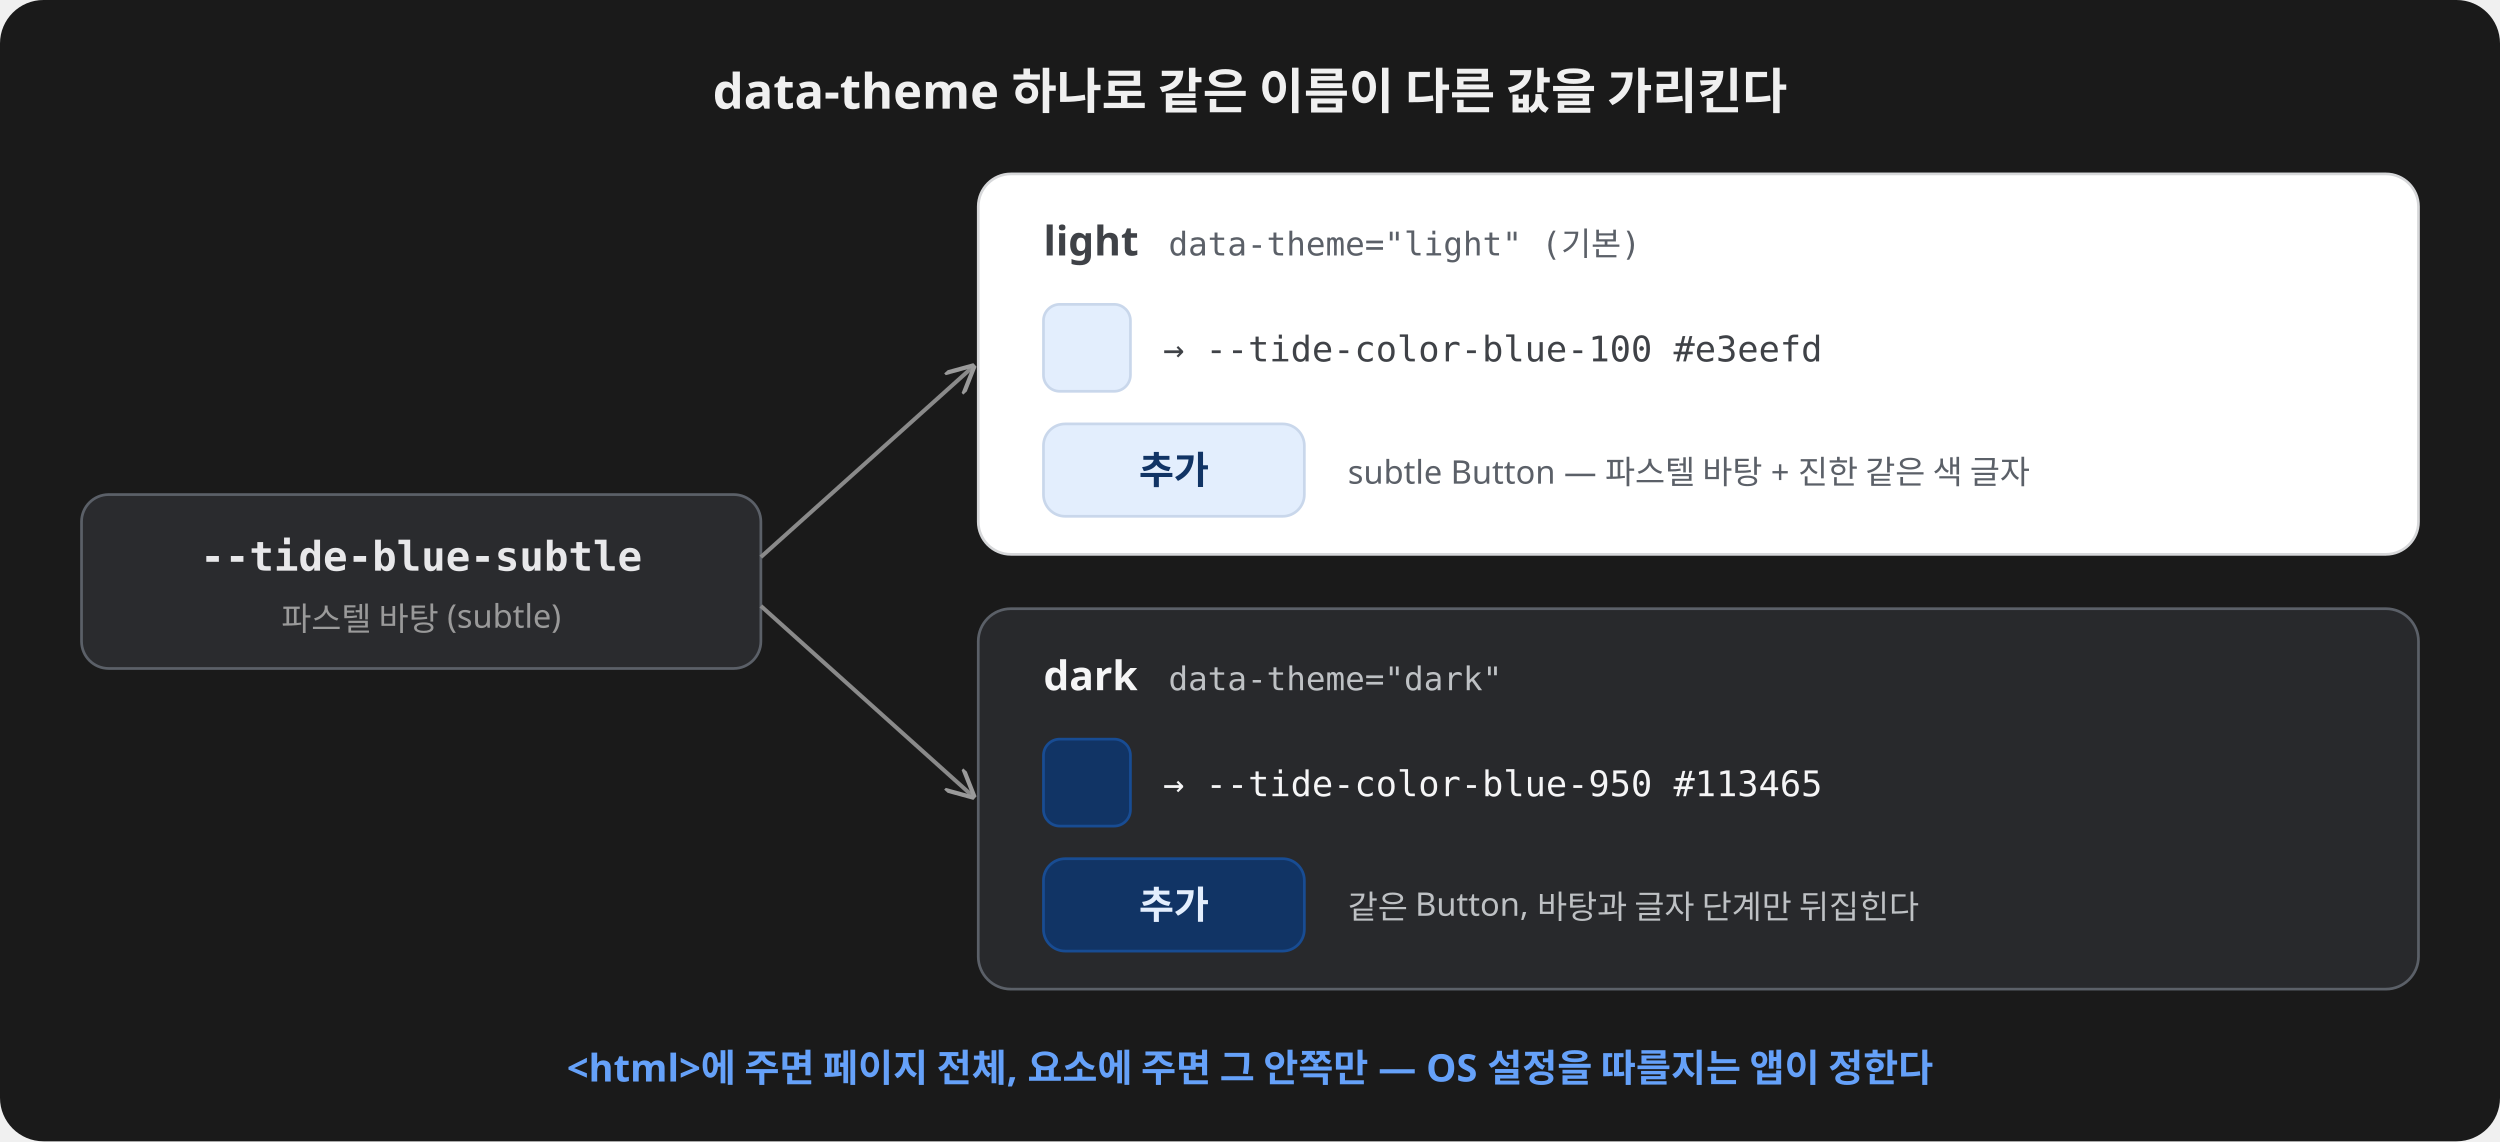
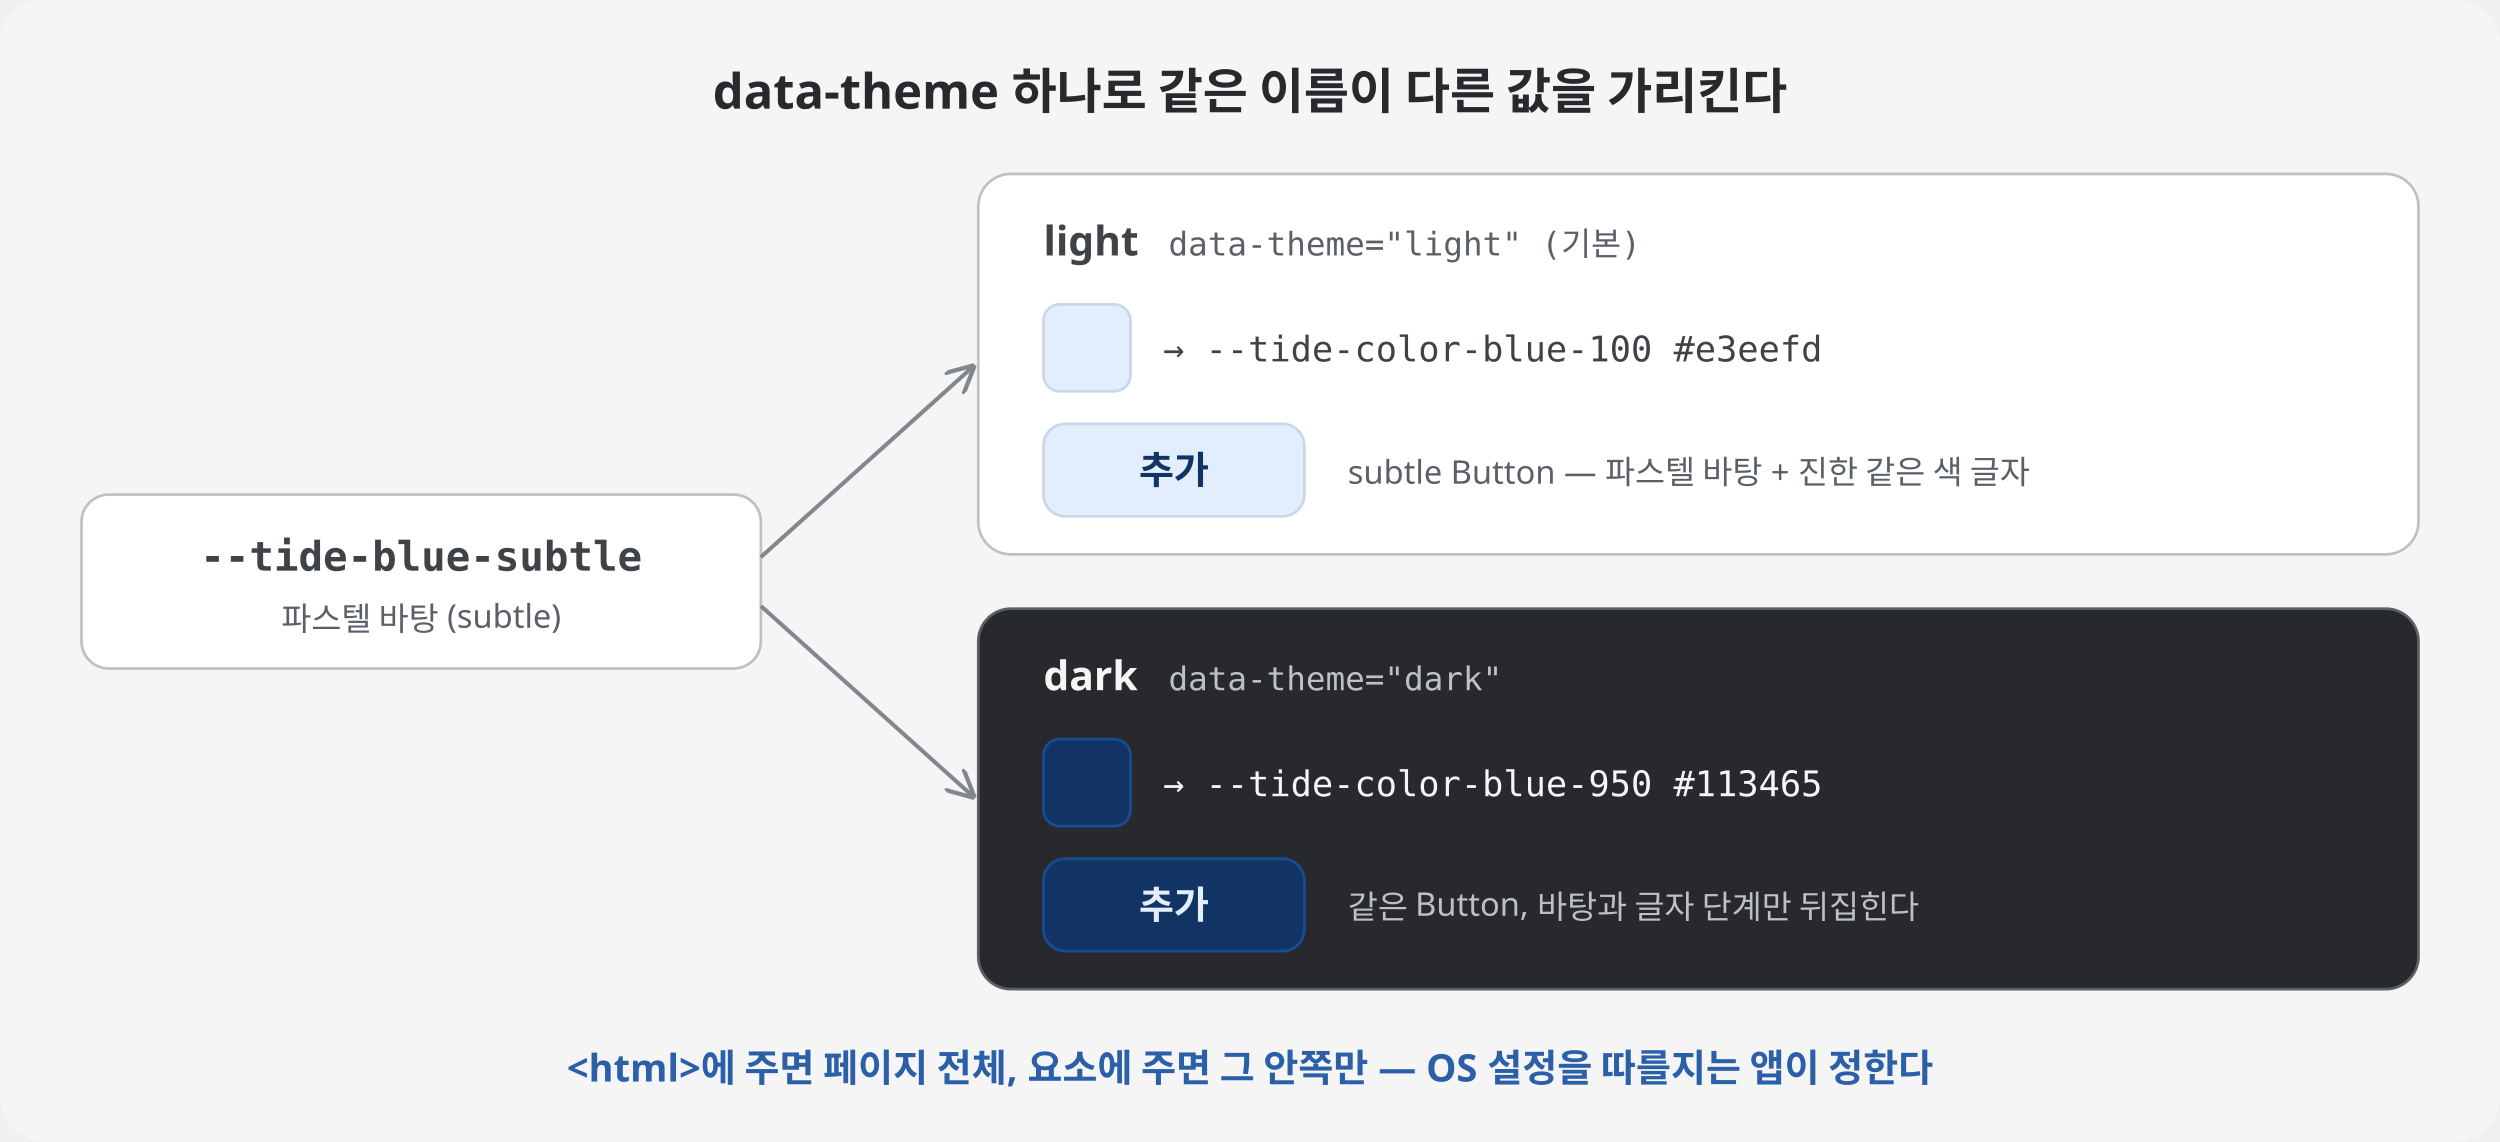
<svg xmlns="http://www.w3.org/2000/svg" viewBox="0 0 920 420" width="920" height="420" font-family="Pretendard, 'Apple SD Gothic Neo', 'Noto Sans KR', sans-serif">
+   <style>
+     .bg { fill: #f5f5f6; }
+     .title { fill: #28292c; }
+     .t2 { fill: #5b6068; }
+     .note { fill: #2b5fa8; }
+     .ln { fill: none; stroke: #82878e; }
+     .box { fill: #ffffff; stroke: #bec1c4; }
+     .mono { fill: #3f4247; }
+     @media (prefers-color-scheme: dark) {
+       .bg { fill: #1a1a1a; }
+       .title { fill: #f0f0f0; }
+       .t2 { fill: #9a9a9a; }
+       .note { fill: #65a1f9; }
+       .ln { stroke: #8a8a8a; }
+       .box { fill: #2a2b2e; stroke: #5b6068; }
+       .mono { fill: #e8e8ea; }
+     }
+   </style>
  <defs>
    <marker id="arrow" viewBox="0 0 10 10" refX="9" refY="5" markerWidth="7" markerHeight="7" orient="auto-start-reverse">
-       <path d="M0,0 L10,5 L0,10" fill="none" stroke="#9a9a9a" stroke-width="1.5" />
+       <path class="ln" d="M0,0 L10,5 L0,10" stroke-width="1.5" />
    </marker>
  </defs>
-   <rect width="920" height="420" rx="16" fill="#1a1a1a" />
-   <text x="460" y="40" fill="#f0f0f0" font-size="18" font-weight="700" text-anchor="middle">data-theme 하나로 같은 이름이 다른 값을 가리킨다</text>
-   <rect x="30" y="182" width="250" height="64" rx="10" fill="#2a2b2e" stroke="#5b6068" />
-   <text x="155" y="210" fill="#e8e8ea" font-size="15" font-weight="700" text-anchor="middle" font-family="ui-monospace, Menlo, monospace">--tide-blue-subtle</text>
-   <text x="155" y="232" fill="#9a9a9a" font-size="12" text-anchor="middle">파스텔 바탕 (subtle)</text>
-   <line x1="280" y1="205" x2="358" y2="135" stroke="#8a8a8a" stroke-width="1.5" marker-end="url(#arrow)" />
-   <line x1="280" y1="223" x2="358" y2="293" stroke="#8a8a8a" stroke-width="1.5" marker-end="url(#arrow)" />
-   <rect x="360" y="64" width="530" height="140" rx="12" fill="#ffffff" stroke="#d7d8da" />
+   <rect class="bg" width="920" height="420" rx="16" />
+   <text class="title" x="460" y="40" font-size="18" font-weight="700" text-anchor="middle">data-theme 하나로 같은 이름이 다른 값을 가리킨다</text>
+   <rect class="box" x="30" y="182" width="250" height="64" rx="10" />
+   <text class="mono" x="155" y="210" font-size="15" font-weight="700" text-anchor="middle" font-family="ui-monospace, Menlo, monospace">--tide-blue-subtle</text>
+   <text class="t2" x="155" y="232" font-size="12" text-anchor="middle">파스텔 바탕 (subtle)</text>
+   <line class="ln" x1="280" y1="205" x2="358" y2="135" stroke-width="1.5" marker-end="url(#arrow)" />
+   <line class="ln" x1="280" y1="223" x2="358" y2="293" stroke-width="1.5" marker-end="url(#arrow)" />
+   <rect x="360" y="64" width="530" height="140" rx="12" fill="#ffffff" stroke="#bec1c4" />
  <text x="384" y="94" fill="#3f4247" font-size="15" font-weight="700">light</text>
  <text x="430" y="94" fill="#5b6068" font-size="12" font-family="ui-monospace, Menlo, monospace">data-theme="light" (기본)</text>
  <rect x="384" y="112" width="32" height="32" rx="6" fill="#e3eefd" stroke="#c9d7eb" />
  <text x="428" y="133" fill="#3f4247" font-size="13" font-family="ui-monospace, Menlo, monospace">→ --tide-color-blue-100  #e3eefd</text>
  <rect x="384" y="156" width="96" height="34" rx="8" fill="#e3eefd" stroke="#c9d7eb" />
  <text x="432" y="178" fill="#113465" font-size="14" font-weight="700" text-anchor="middle">추가</text>
  <text x="496" y="178" fill="#5b6068" font-size="12">subtle Button — 파스텔 바탕 + 진한 같은 색 글자</text>
  <rect x="360" y="224" width="530" height="140" rx="12" fill="#28292c" stroke="#5b6068" />
  <text x="384" y="254" fill="#f5f5f6" font-size="15" font-weight="700">dark</text>
  <text x="430" y="254" fill="#bec1c4" font-size="12" font-family="ui-monospace, Menlo, monospace">data-theme="dark"</text>
  <rect x="384" y="272" width="32" height="32" rx="6" fill="#113465" stroke="#184c93" />
  <text x="428" y="293" fill="#f5f5f6" font-size="13" font-family="ui-monospace, Menlo, monospace">→ --tide-color-blue-950  #113465</text>
  <rect x="384" y="316" width="96" height="34" rx="8" fill="#113465" stroke="#184c93" />
  <text x="432" y="338" fill="#e3eefd" font-size="14" font-weight="700" text-anchor="middle">추가</text>
  <text x="496" y="338" fill="#bec1c4" font-size="12">같은 Button, 바탕과 글자 단계만 뒤집힌다</text>
-   <text x="460" y="398" fill="#65a1f9" font-size="14" font-weight="700" text-anchor="middle">&lt;html&gt;에 주면 페이지 전체, 요소에 주면 그 안쪽만 — OS 설정을 따를지는 앱이 정한다</text>
+   <text class="note" x="460" y="398" font-size="14" font-weight="700" text-anchor="middle">&lt;html&gt;에 주면 페이지 전체, 요소에 주면 그 안쪽만 — OS 설정을 따를지는 앱이 정한다</text>
</svg>
